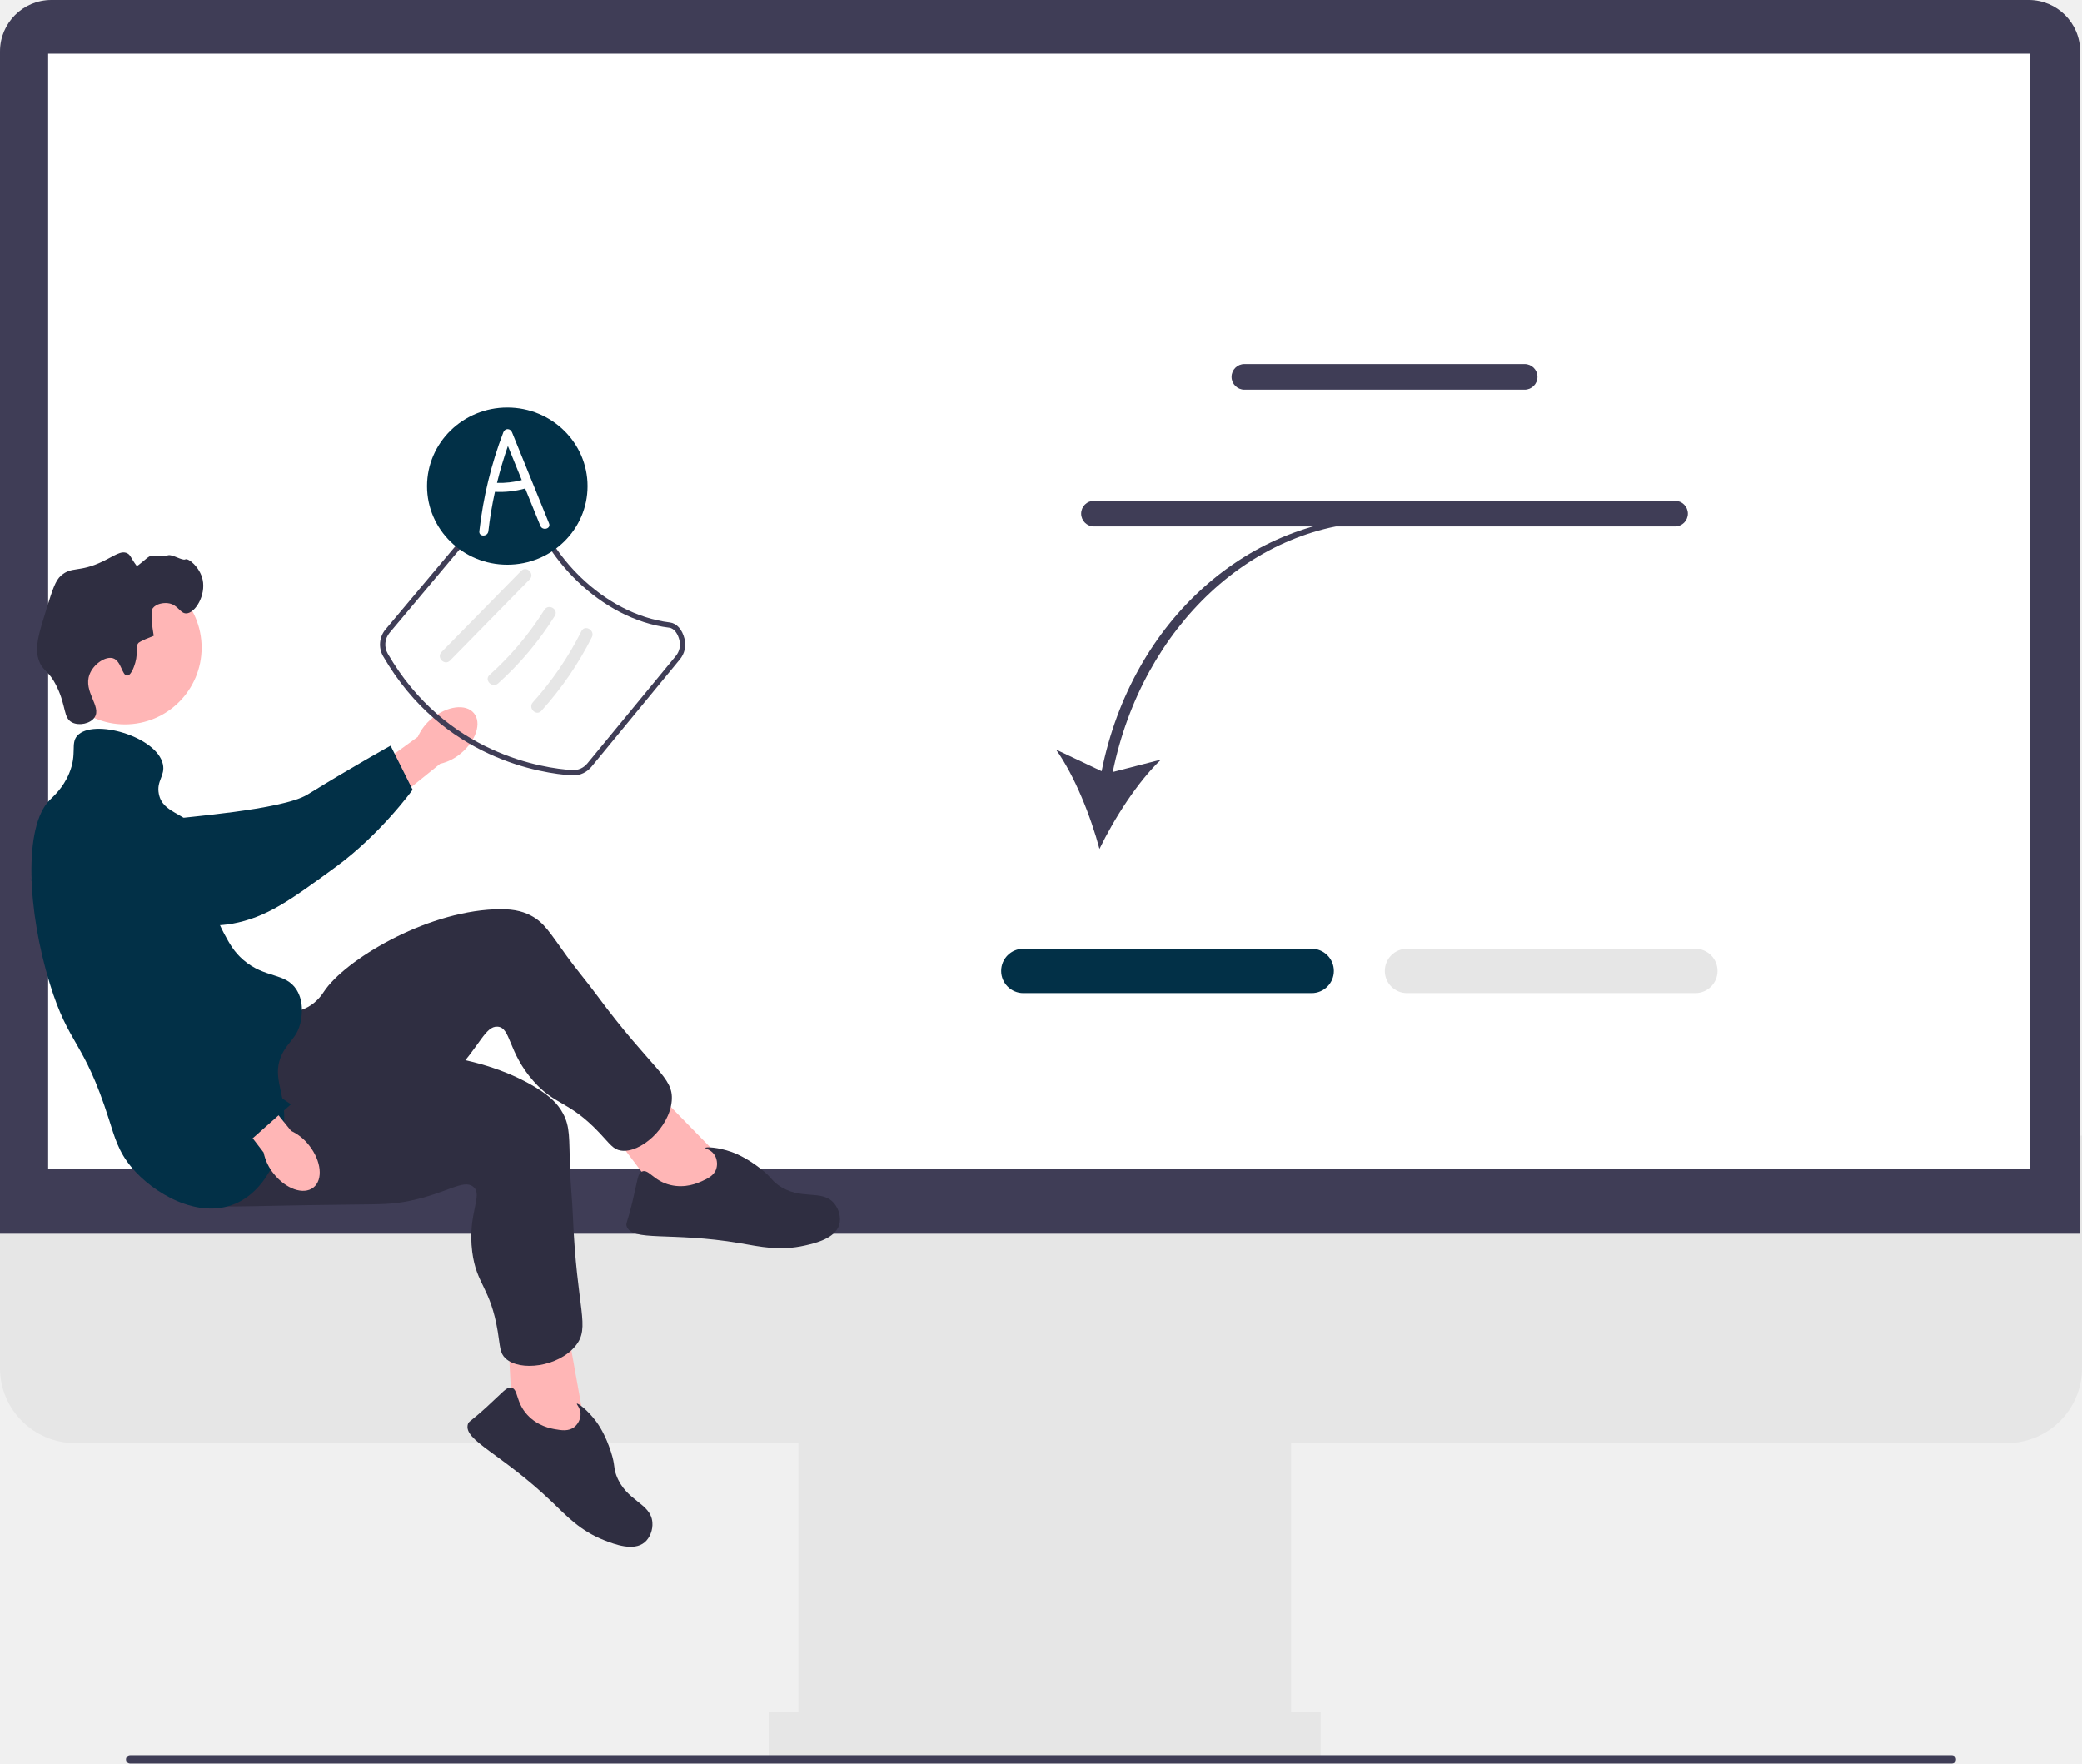
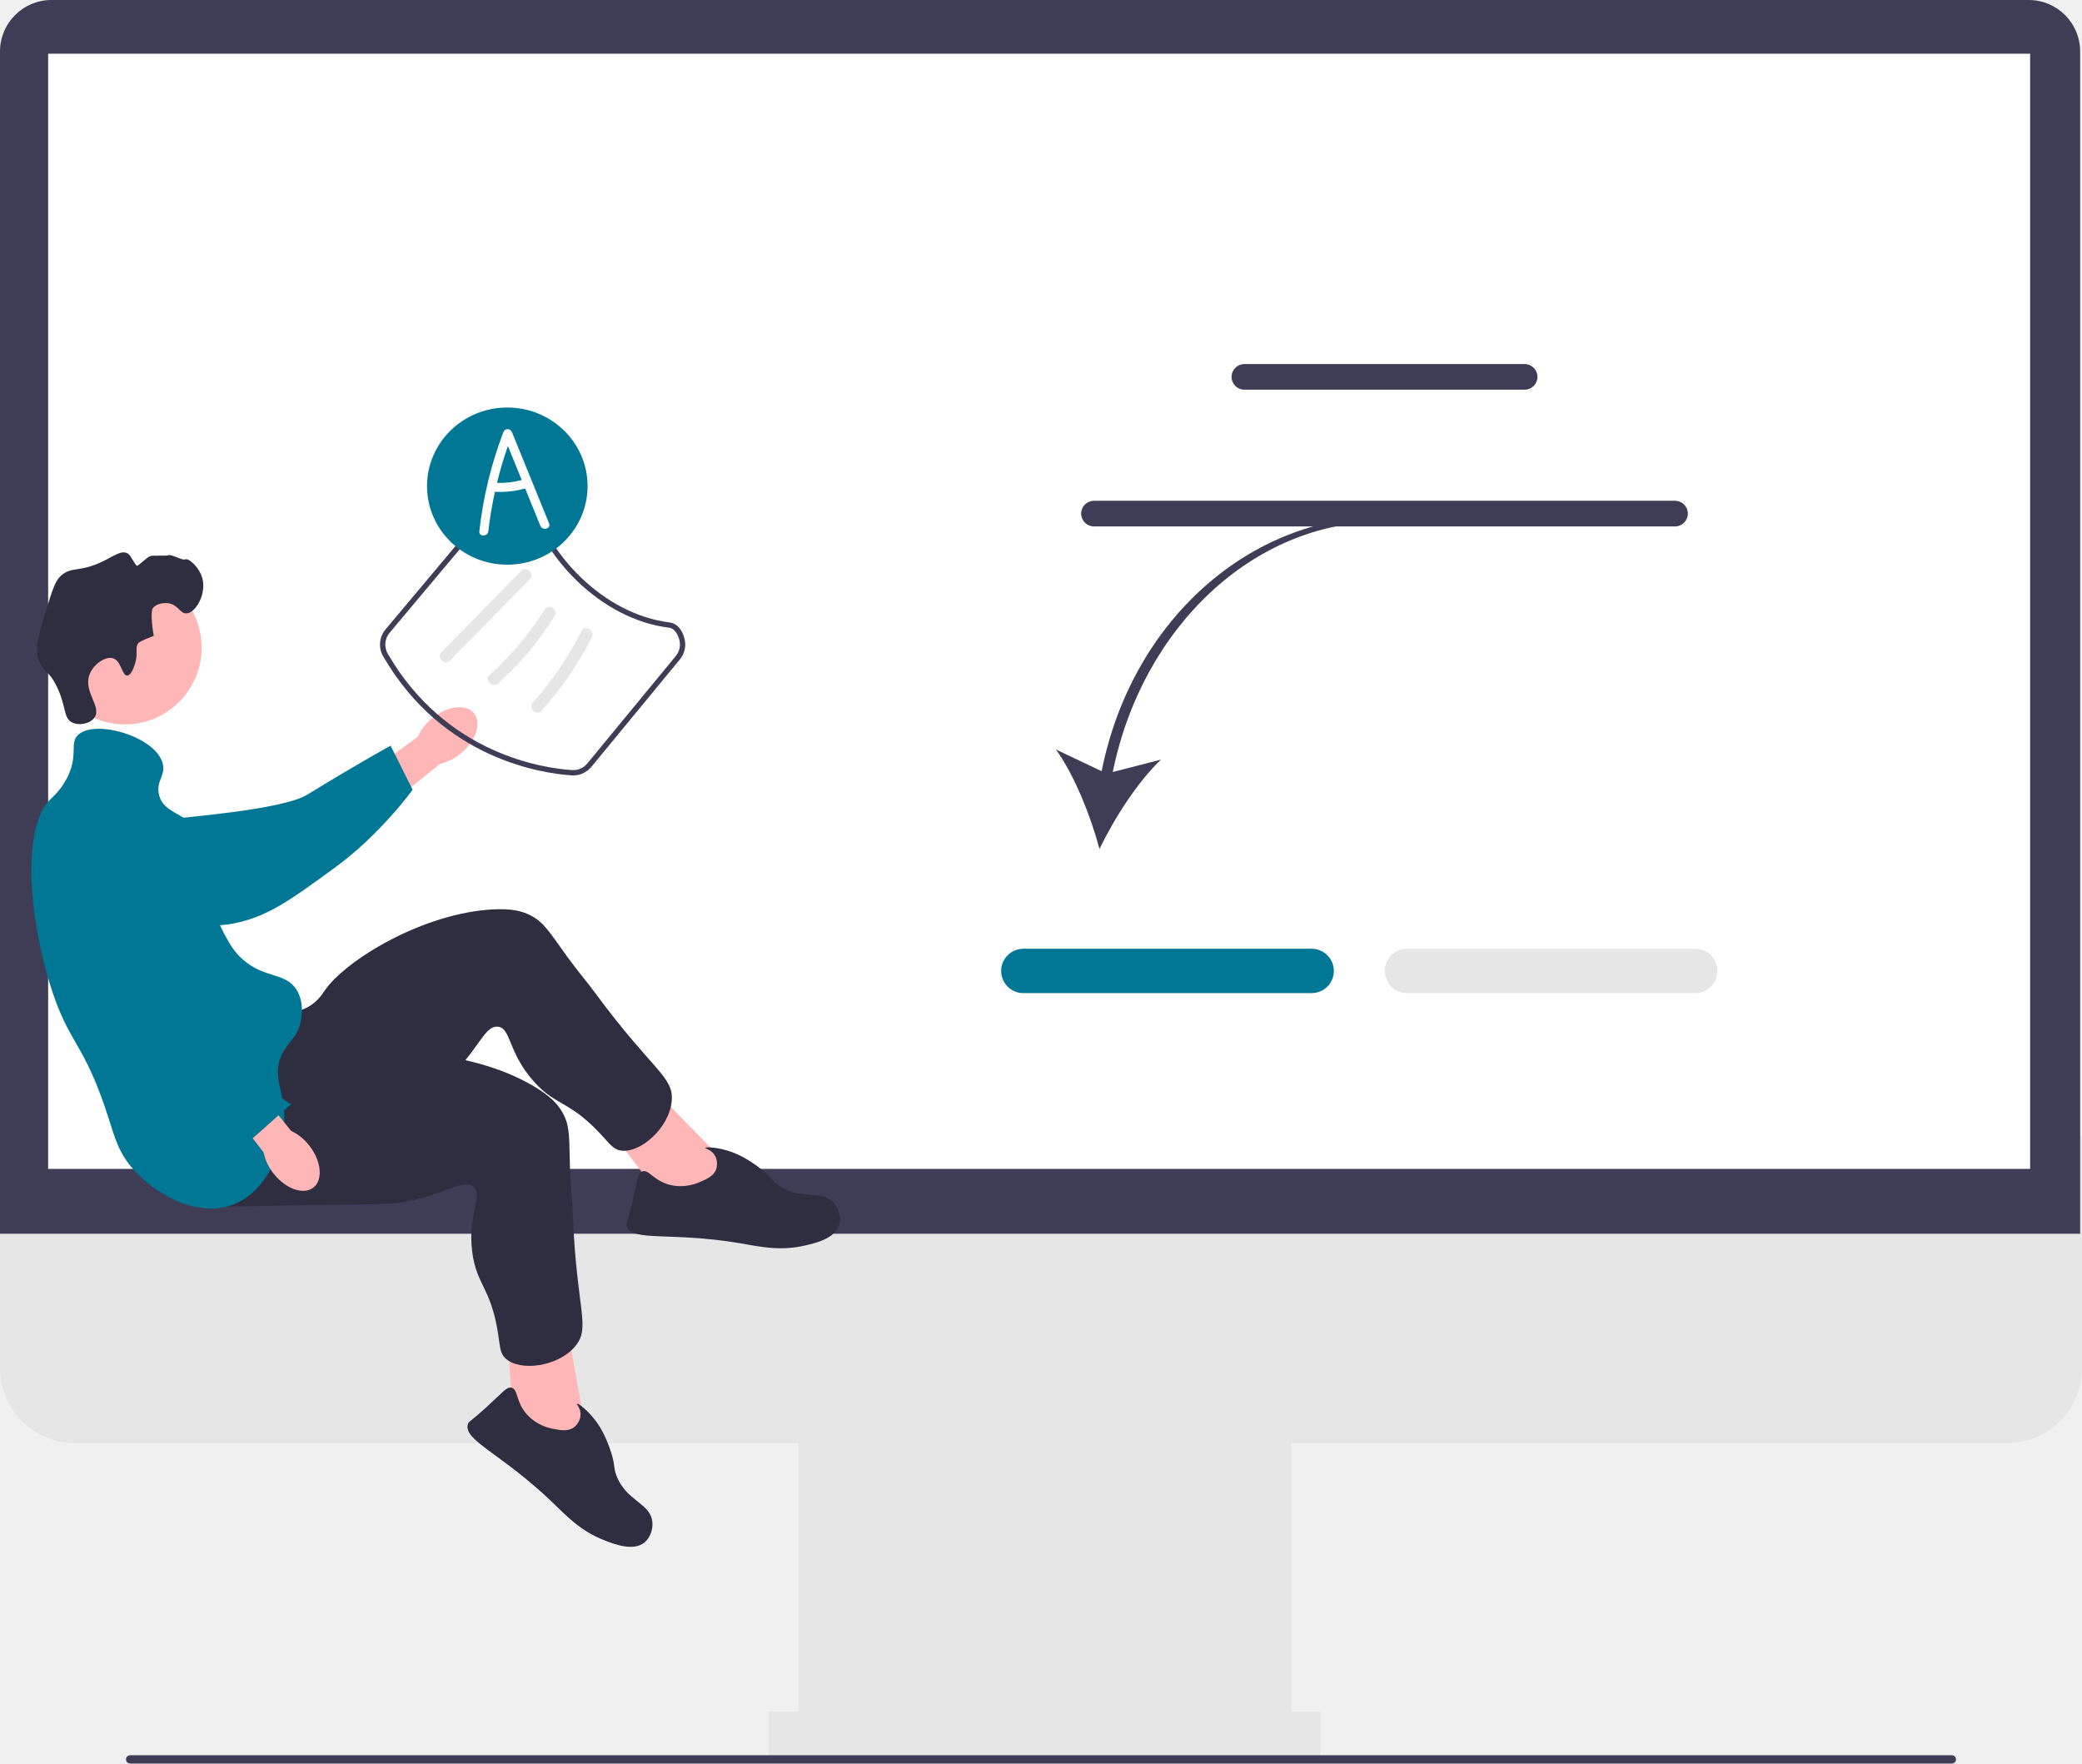
<svg xmlns="http://www.w3.org/2000/svg" width="596.912" height="505.575" viewBox="0 0 596.912 505.575">
  <g>
    <path d="M575.427,413.696H21.485c-11.847,0-21.485-9.638-21.485-21.485v-66.671H596.912v66.671c0,11.847-9.638,21.485-21.485,21.485Z" fill="#e6e6e6" />
    <rect x="228.887" y="402.544" width="141.262" height="100.901" fill="#e6e6e6" />
    <rect x="220.39" y="490.7" width="158.256" height="12.745" fill="#e6e6e6" />
    <path d="M596.381,353.686H0V14.744C0,6.614,6.614,0,14.744,0H581.637c8.13,0,14.744,6.614,14.744,14.744V353.686Z" fill="#3f3d56" />
    <rect x="13.808" y="15.401" width="568.234" height="319.698" fill="#fff" />
  </g>
  <g>
-     <path id="uuid-25324785-d0f2-4f1c-ad19-f4bb5410ff47-72" d="M123.853,205.949c4.349-3.594,9.729-4.263,12.015-1.494,2.287,2.768,.614,7.924-3.737,11.519-1.718,1.46-3.761,2.487-5.958,2.995l-18.62,14.994-6.85-8.888,19.083-13.838c.914-2.062,2.308-3.875,4.066-5.288Z" fill="#ffb6b6" />
-     <path d="M16.233,239.779c-.009-.663-.003-6.447,4.279-10.103,4.919-4.199,11.86-2.5,14.294-1.904,5.624,1.377,6.085,3.79,11.366,6.268,9.88,4.637-2.499,2.264,3.38,.777,2.035-.515,31.312-2.545,38.6-7.031,14.174-8.724,23.831-14.013,23.831-14.013l6.313,12.626s-9.129,12.694-21.977,22.097c-13.179,9.646-19.769,14.469-29.783,16.332-.862,.16-22.072,3.782-39.155-8.981-3.897-2.911-11.036-8.245-11.147-16.07Z" fill="#023047" />
+     <path id="uuid-25324785-d0f2-4f1c-ad19-f4bb5410ff47-162" d="M123.853,205.949c4.349-3.594,9.729-4.263,12.015-1.494,2.287,2.768,.614,7.924-3.737,11.519-1.718,1.46-3.761,2.487-5.958,2.995l-18.62,14.994-6.85-8.888,19.083-13.838c.914-2.062,2.308-3.875,4.066-5.288Z" fill="#ffb6b6" />
+     <path d="M16.233,239.779c-.009-.663-.003-6.447,4.279-10.103,4.919-4.199,11.86-2.5,14.294-1.904,5.624,1.377,6.085,3.79,11.366,6.268,9.88,4.637-2.499,2.264,3.38,.777,2.035-.515,31.312-2.545,38.6-7.031,14.174-8.724,23.831-14.013,23.831-14.013l6.313,12.626s-9.129,12.694-21.977,22.097c-13.179,9.646-19.769,14.469-29.783,16.332-.862,.16-22.072,3.782-39.155-8.981-3.897-2.911-11.036-8.245-11.147-16.07Z" fill="#007795" />
    <circle cx="35.816" cy="185.675" r="21.993" fill="#ffb6b6" />
    <g>
      <polygon points="208.055 333.43 185.405 310.246 173.714 322.442 190.588 344.671 207.326 346.586 208.055 333.43" fill="#ffb6b6" />
      <path d="M78.726,289.954c1.325,.11,5.535,.953,9.558-1.26,2.746-1.511,4.155-3.757,4.63-4.472,5.901-8.863,28.552-22.684,48.881-23.535,4.604-.193,7.634,.341,10.388,1.776,3.905,2.036,5.464,4.952,10.42,11.783,2.711,3.737,5.71,7.257,8.454,10.97,16.062,21.736,22.151,23.443,21.529,30.411-.691,7.732-9.029,15.067-14.571,14.22-2.27-.347-3.149-1.925-6.181-5.12-8.891-9.368-12.57-7.637-18.9-14.812-7.391-8.377-6.423-15.323-10.279-15.591-3.576-.249-5.095,5.677-12.729,13.548-3.493,3.602-5.98,5.254-13.559,10.511-29.511,20.473-29.982,21.912-35.937,23.544-2.606,.714-21.1,5.785-27.688-2.284-10.31-12.627,14.046-50.682,25.983-49.69Z" fill="#2f2e41" />
      <path d="M201.13,338.669c1.666-.748,3.614-1.623,4.24-3.634,.424-1.361,.18-3.039-.697-4.198-1.011-1.338-2.508-1.514-2.448-1.751,.092-.36,3.632-.22,7.517,1.154,.733,.259,4.055,1.473,8.28,4.772,3.385,2.643,2.93,3.173,5.053,4.697,6.516,4.678,12.628,.991,16.154,5.378,1.361,1.693,1.941,4.097,1.369,6.04-1.15,3.903-6.743,5.246-9.8,5.94-7.362,1.67-12.933,.307-18.752-.674-19.787-3.334-30.904-.298-32.392-4.881-.282-.868,.176-.794,1.702-7.16,1.506-6.284,1.456-8.009,2.739-8.513,1.93-.757,3.227,2.688,8.089,3.867,4.309,1.045,7.865-.552,8.944-1.036Z" fill="#2f2e41" />
    </g>
    <g>
      <polygon points="167.788 409.275 162.065 377.372 145.542 380.899 147.023 408.768 159.798 419.751 167.788 409.275" fill="#ffb6b6" />
      <path d="M85.188,300.678c1.034,.835,4.044,3.897,8.617,4.325,3.121,.292,5.548-.776,6.342-1.1,9.86-4.02,36.364-2.737,53.662,7.974,3.917,2.426,6.125,4.569,7.598,7.303,2.088,3.877,1.741,7.166,2.006,15.601,.145,4.614,.65,9.211,.835,13.824,1.085,27.005,5.165,31.836,.737,37.253-4.913,6.01-15.932,7.397-20.042,3.584-1.683-1.561-1.524-3.361-2.239-7.707-2.097-12.744-6.112-13.378-7.321-22.869-1.411-11.082,3.29-16.286,.25-18.673-2.819-2.214-7.404,1.836-18.141,4.063-4.913,1.019-7.899,.989-17.122,1.084-35.915,.369-37.113,1.295-42.957-.698-2.557-.872-20.707-7.062-21.628-17.438-1.44-16.237,40.082-34.049,49.402-26.526Z" fill="#2f2e41" />
      <path d="M159.116,409.722c1.798,.316,3.901,.687,5.549-.626,1.115-.888,1.855-2.414,1.781-3.865-.086-1.675-1.225-2.661-1.042-2.823,.279-.246,3.128,1.858,5.572,5.176,.461,.626,2.528,3.496,4.172,8.598,1.317,4.088,.643,4.27,1.543,6.723,2.765,7.53,9.893,7.911,10.347,13.521,.175,2.165-.694,4.48-2.26,5.767-3.143,2.584-8.525,.555-11.444-.588-7.029-2.752-10.874-7.009-15.138-11.087-14.5-13.87-25.404-17.6-24.062-22.228,.254-.876,.591-.558,5.429-4.969,4.775-4.354,5.703-5.81,7.046-5.506,2.023,.457,1.16,4.036,4.522,7.742,2.979,3.284,6.818,3.96,7.983,4.165Z" fill="#2f2e41" />
    </g>
    <path d="M38.815,189.879c.856-3.063-.219-4.179,.877-5.554,0-0,.441-.553,4.384-2.046h0c-1.163-6.75-.292-7.892-.292-7.892,1.004-1.316,3.015-1.634,4.384-1.461,2.896,.364,3.408,2.982,5.261,2.923,2.56-.081,5.63-5.205,4.677-9.646-.777-3.622-4.129-6.313-4.969-5.846-.833,.463-3.832-1.578-4.969-1.169-.777,.279-4.432-.092-5.261,.292-.905,.42-3.498,3.035-3.745,2.705-1.722-2.289-1.686-3.089-2.685-3.582-1.771-.874-3.696,.742-7.015,2.338-6.83,3.285-8.829,1.325-11.984,4.092-1.594,1.398-2.448,4.069-4.092,9.353-2.299,7.391-3.449,11.086-2.338,14.615,1.132,3.598,2.8,2.815,5.261,7.892,2.74,5.651,1.796,8.936,4.384,10.23,2.001,1,5.216,.364,6.43-1.461,2.079-3.125-3.294-7.352-1.461-12.276,1.125-3.023,4.595-5.315,6.723-4.677,2.406,.722,2.583,5.036,4.092,4.969,1.292-.057,2.189-3.266,2.338-3.8Z" fill="#2f2e41" />
-     <path d="M22.154,210.924c4.5-5.046,22.832,.177,24.553,8.184,.708,3.294-1.905,4.684-1.169,8.476,1.076,5.547,7.169,5.169,11.692,10.815,6.421,8.016-.194,15.852,7.015,29.229,1.54,2.859,2.839,5.268,5.554,7.6,6.23,5.351,12.027,3.516,15.199,8.476,2.372,3.71,1.397,8.282,1.169,9.353-.936,4.392-3.473,5.462-5.261,9.061-2.975,5.988,.393,10.384,.585,17.538,.239,8.951-4.517,21.358-14.03,25.429-10.687,4.574-23.577-3.001-29.814-10.523-3.722-4.488-4.802-8.628-6.43-13.738-7.277-22.837-11.388-20.772-16.953-38.875-6.362-20.695-7.612-44.941,0-52.613,1.009-1.017,3.786-3.367,5.554-7.6,2.379-5.695,.324-8.556,2.338-10.815Z" fill="#023047" />
+     <path d="M22.154,210.924c4.5-5.046,22.832,.177,24.553,8.184,.708,3.294-1.905,4.684-1.169,8.476,1.076,5.547,7.169,5.169,11.692,10.815,6.421,8.016-.194,15.852,7.015,29.229,1.54,2.859,2.839,5.268,5.554,7.6,6.23,5.351,12.027,3.516,15.199,8.476,2.372,3.71,1.397,8.282,1.169,9.353-.936,4.392-3.473,5.462-5.261,9.061-2.975,5.988,.393,10.384,.585,17.538,.239,8.951-4.517,21.358-14.03,25.429-10.687,4.574-23.577-3.001-29.814-10.523-3.722-4.488-4.802-8.628-6.43-13.738-7.277-22.837-11.388-20.772-16.953-38.875-6.362-20.695-7.612-44.941,0-52.613,1.009-1.017,3.786-3.367,5.554-7.6,2.379-5.695,.324-8.556,2.338-10.815Z" fill="#007795" />
    <g>
-       <path id="uuid-91308677-eda7-42a2-9f2e-a07e84038198-73" d="M88.653,328.391c3.489,4.433,4.03,9.827,1.208,12.047-2.822,2.22-7.937,.426-11.427-4.01-1.418-1.753-2.396-3.819-2.852-6.028l-14.547-18.971,7.517-5.733,14.911,18.503c2.04,.962,3.819,2.4,5.19,4.191Z" fill="#ffb6b6" />
-       <path d="M35.377,230.155c.647-.145,6.311-1.319,10.763,2.127,5.115,3.959,4.867,11.1,4.78,13.605-.201,5.786-2.468,6.73-3.817,12.406-2.524,10.619,2.283,20.487,4.938,25.939,.919,1.887,3.872,7.662,9.75,13.881,11.432,12.095,21.632,18.46,21.632,18.46l-10.958,9.74s-17.455-5.32-29.282-15.979c-12.132-10.934-30.789-49.619-34.657-59.043-.333-.812,4.385,12.382,13.393-6.946,2.055-4.409,5.82-12.486,13.457-14.192Z" fill="#023047" />
+       <path id="uuid-91308677-eda7-42a2-9f2e-a07e84038198-163" d="M88.653,328.391c3.489,4.433,4.03,9.827,1.208,12.047-2.822,2.22-7.937,.426-11.427-4.01-1.418-1.753-2.396-3.819-2.852-6.028l-14.547-18.971,7.517-5.733,14.911,18.503c2.04,.962,3.819,2.4,5.19,4.191Z" fill="#ffb6b6" />
+       <path d="M35.377,230.155c.647-.145,6.311-1.319,10.763,2.127,5.115,3.959,4.867,11.1,4.78,13.605-.201,5.786-2.468,6.73-3.817,12.406-2.524,10.619,2.283,20.487,4.938,25.939,.919,1.887,3.872,7.662,9.75,13.881,11.432,12.095,21.632,18.46,21.632,18.46l-10.958,9.74s-17.455-5.32-29.282-15.979c-12.132-10.934-30.789-49.619-34.657-59.043-.333-.812,4.385,12.382,13.393-6.946,2.055-4.409,5.82-12.486,13.457-14.192Z" fill="#007795" />
    </g>
  </g>
  <g>
    <path d="M315.838,221.081l-13.084-6.198c5.366,7.489,9.99,19.185,12.466,28.493,4.191-8.67,10.948-19.278,17.636-25.614l-13.828,3.557c8.521-41.76,40.569-71.739,77.27-71.739l.52-1.508c-38.334,0-72.28,29.564-80.98,73.01Z" fill="#3f3d56" />
-     <path d="M376.057,284.71h-82.668c-3.506,0-6.359-2.853-6.359-6.359s2.853-6.359,6.359-6.359h82.668c3.506,0,6.359,2.853,6.359,6.359s-2.853,6.359-6.359,6.359Z" fill="#023047" />
+     <path d="M376.057,284.71h-82.668c-3.506,0-6.359-2.853-6.359-6.359s2.853-6.359,6.359-6.359h82.668c3.506,0,6.359,2.853,6.359,6.359s-2.853,6.359-6.359,6.359Z" fill="#007795" />
    <path d="M486.057,284.71h-82.668c-3.506,0-6.359-2.853-6.359-6.359s2.853-6.359,6.359-6.359h82.668c3.506,0,6.359,2.853,6.359,6.359s-2.853,6.359-6.359,6.359Z" fill="#e6e6e6" />
  </g>
  <g>
    <path d="M437.118,111.717h-80.357c-2.026,0-3.674-1.648-3.674-3.674s1.648-3.674,3.674-3.674h80.357c2.026,0,3.674,1.648,3.674,3.674s-1.648,3.674-3.674,3.674Z" fill="#3f3d56" />
    <path d="M480.239,150.915h-166.598c-2.026,0-3.674-1.648-3.674-3.674s1.648-3.674,3.674-3.674h166.598c2.026,0,3.674,1.648,3.674,3.674,0,2.026-1.648,3.674-3.674,3.674Z" fill="#3f3d56" />
  </g>
  <path d="M36.121,504.385c0,.66,.53,1.19,1.19,1.19H559.601c.66,0,1.19-.53,1.19-1.19,0-.66-.53-1.19-1.19-1.19H37.311c-.66,0-1.19,.53-1.19,1.19Z" fill="#3f3d56" />
  <path d="M164.369,222.297c-.142,0-.283-.005-.425-.014-8.369-.537-37.005-4.589-54.1-34.148-1.409-2.434-1.131-5.528,.69-7.698l31.66-37.722c1.295-1.543,3.295-2.431,5.32-2.407,1.4,.033,4.715,.387,5.358,2.942,3.803,15.097,19.863,32.847,39.177,35.2,1.958,.238,3.529,1.984,4.204,4.672,.526,2.092,.04,4.248-1.335,5.916l-25.362,30.798c-1.288,1.564-3.179,2.461-5.188,2.461Zm-16.976-80.472c-1.547,0-3.052,.693-4.036,1.865l-31.66,37.722c-1.413,1.683-1.629,4.079-.54,5.962,16.719,28.907,44.705,32.868,52.884,33.393,1.67,.112,3.274-.6,4.343-1.897l25.363-30.798c1.065-1.292,1.441-2.961,1.034-4.581-.398-1.586-1.373-3.347-2.916-3.535-19.952-2.43-36.54-20.753-40.466-36.335-.318-1.262-2.232-1.755-3.918-1.795-.03-.001-.06-.001-.09-.001Z" fill="#3f3d56" />
  <path d="M129.03,189.376l22.826-23.273c1.56-1.591-.884-4.039-2.446-2.446l-22.826,23.273c-1.56,1.591,.884,4.039,2.446,2.446h0Z" fill="#e6e6e6" />
  <path d="M142.806,195.933c6.3-5.646,11.774-12.184,16.256-19.358,1.183-1.894-1.809-3.632-2.987-1.746-4.334,6.935-9.626,13.199-15.715,18.657-1.661,1.489,.792,3.929,2.446,2.446h0Z" fill="#e6e6e6" />
  <path d="M155.223,203.784c5.736-6.353,10.618-13.444,14.461-21.093,.997-1.984-1.986-3.738-2.987-1.746-3.714,7.39-8.378,14.253-13.92,20.393-1.489,1.649,.951,4.103,2.446,2.446h0Z" fill="#e6e6e6" />
  <g>
-     <ellipse cx="145.443" cy="139.357" rx="23.013" ry="22.528" fill="#023047" />
+     <ellipse cx="145.443" cy="139.357" rx="23.013" ry="22.528" fill="#007795" />
    <path d="M157.417,150.043c-3.539-8.702-7.079-17.403-10.618-26.105-.489-1.202-2.02-1.244-2.497,0-3.497,9.123-5.782,18.643-6.881,28.349-.187,1.653,2.404,1.64,2.59,0,.43-3.798,1.068-7.568,1.888-11.298,2.916,.153,5.857-.174,8.671-.953,1.45,3.565,2.9,7.13,4.35,10.696,.62,1.523,3.126,.857,2.497-.688Zm-14.931-11.614c.872-3.57,1.918-7.098,3.131-10.57l3.969,9.758c-2.325,.61-4.702,.882-7.1,.811Z" fill="#fff" />
  </g>
</svg>
